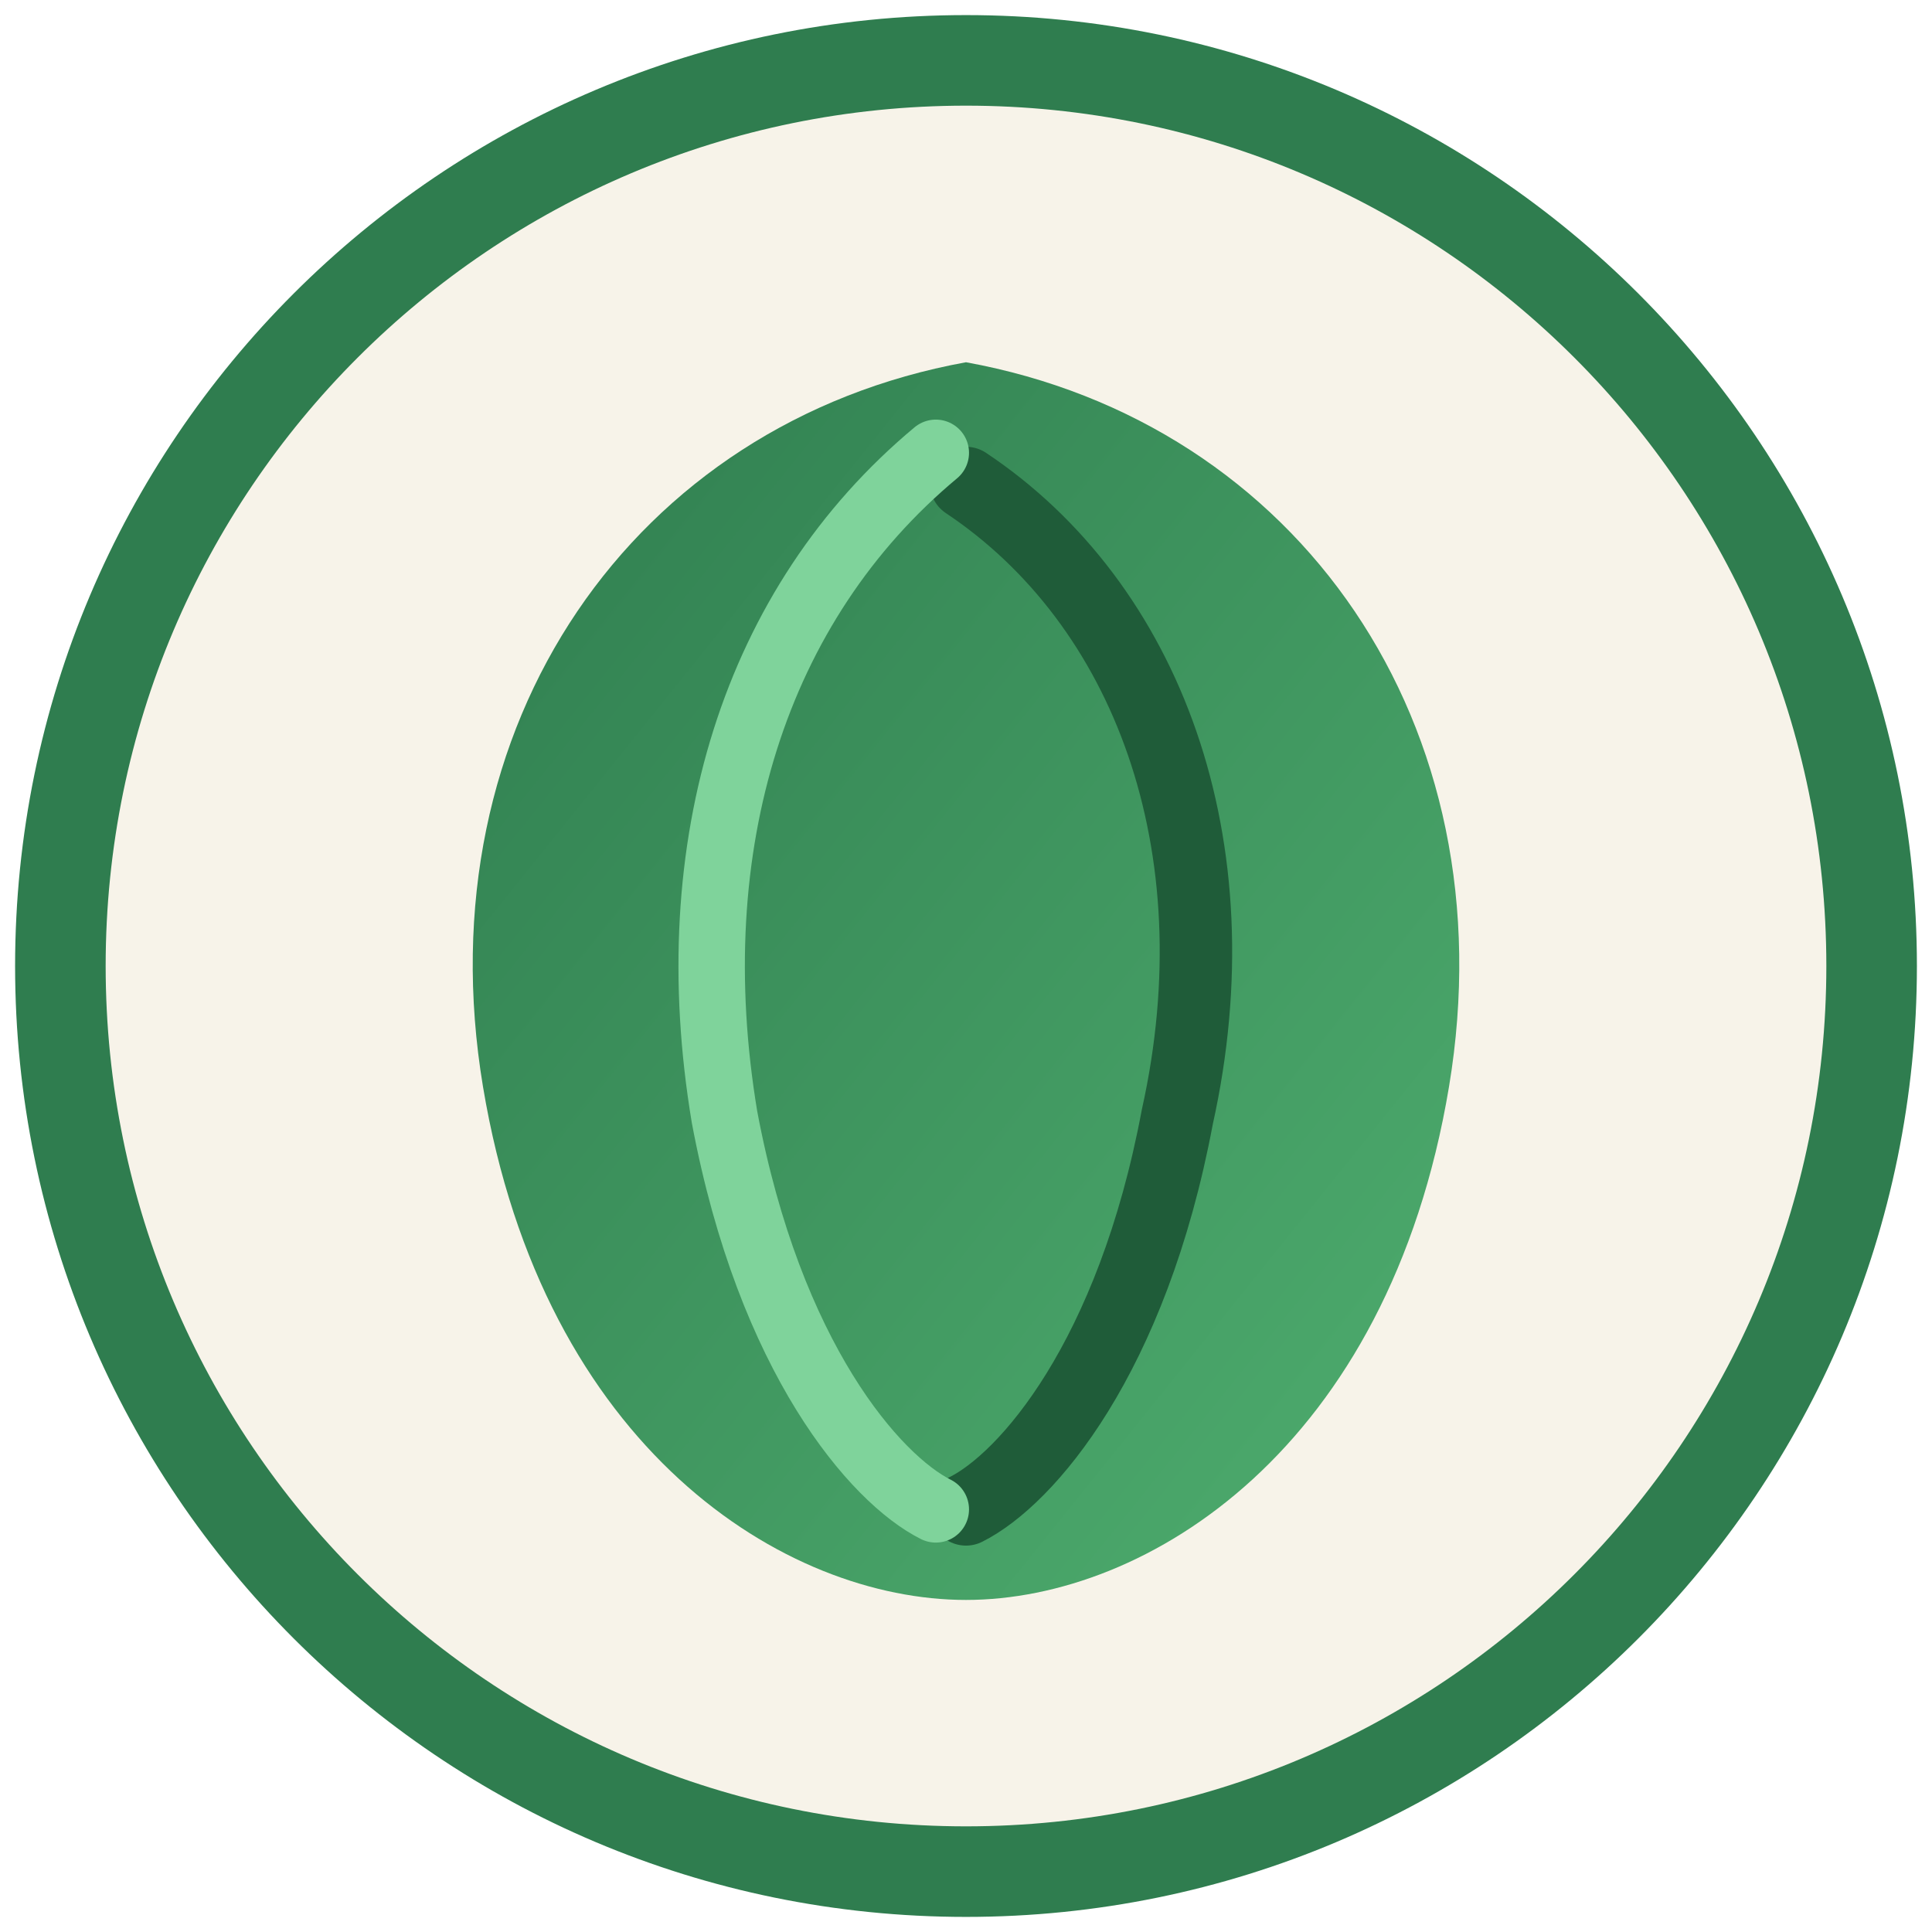
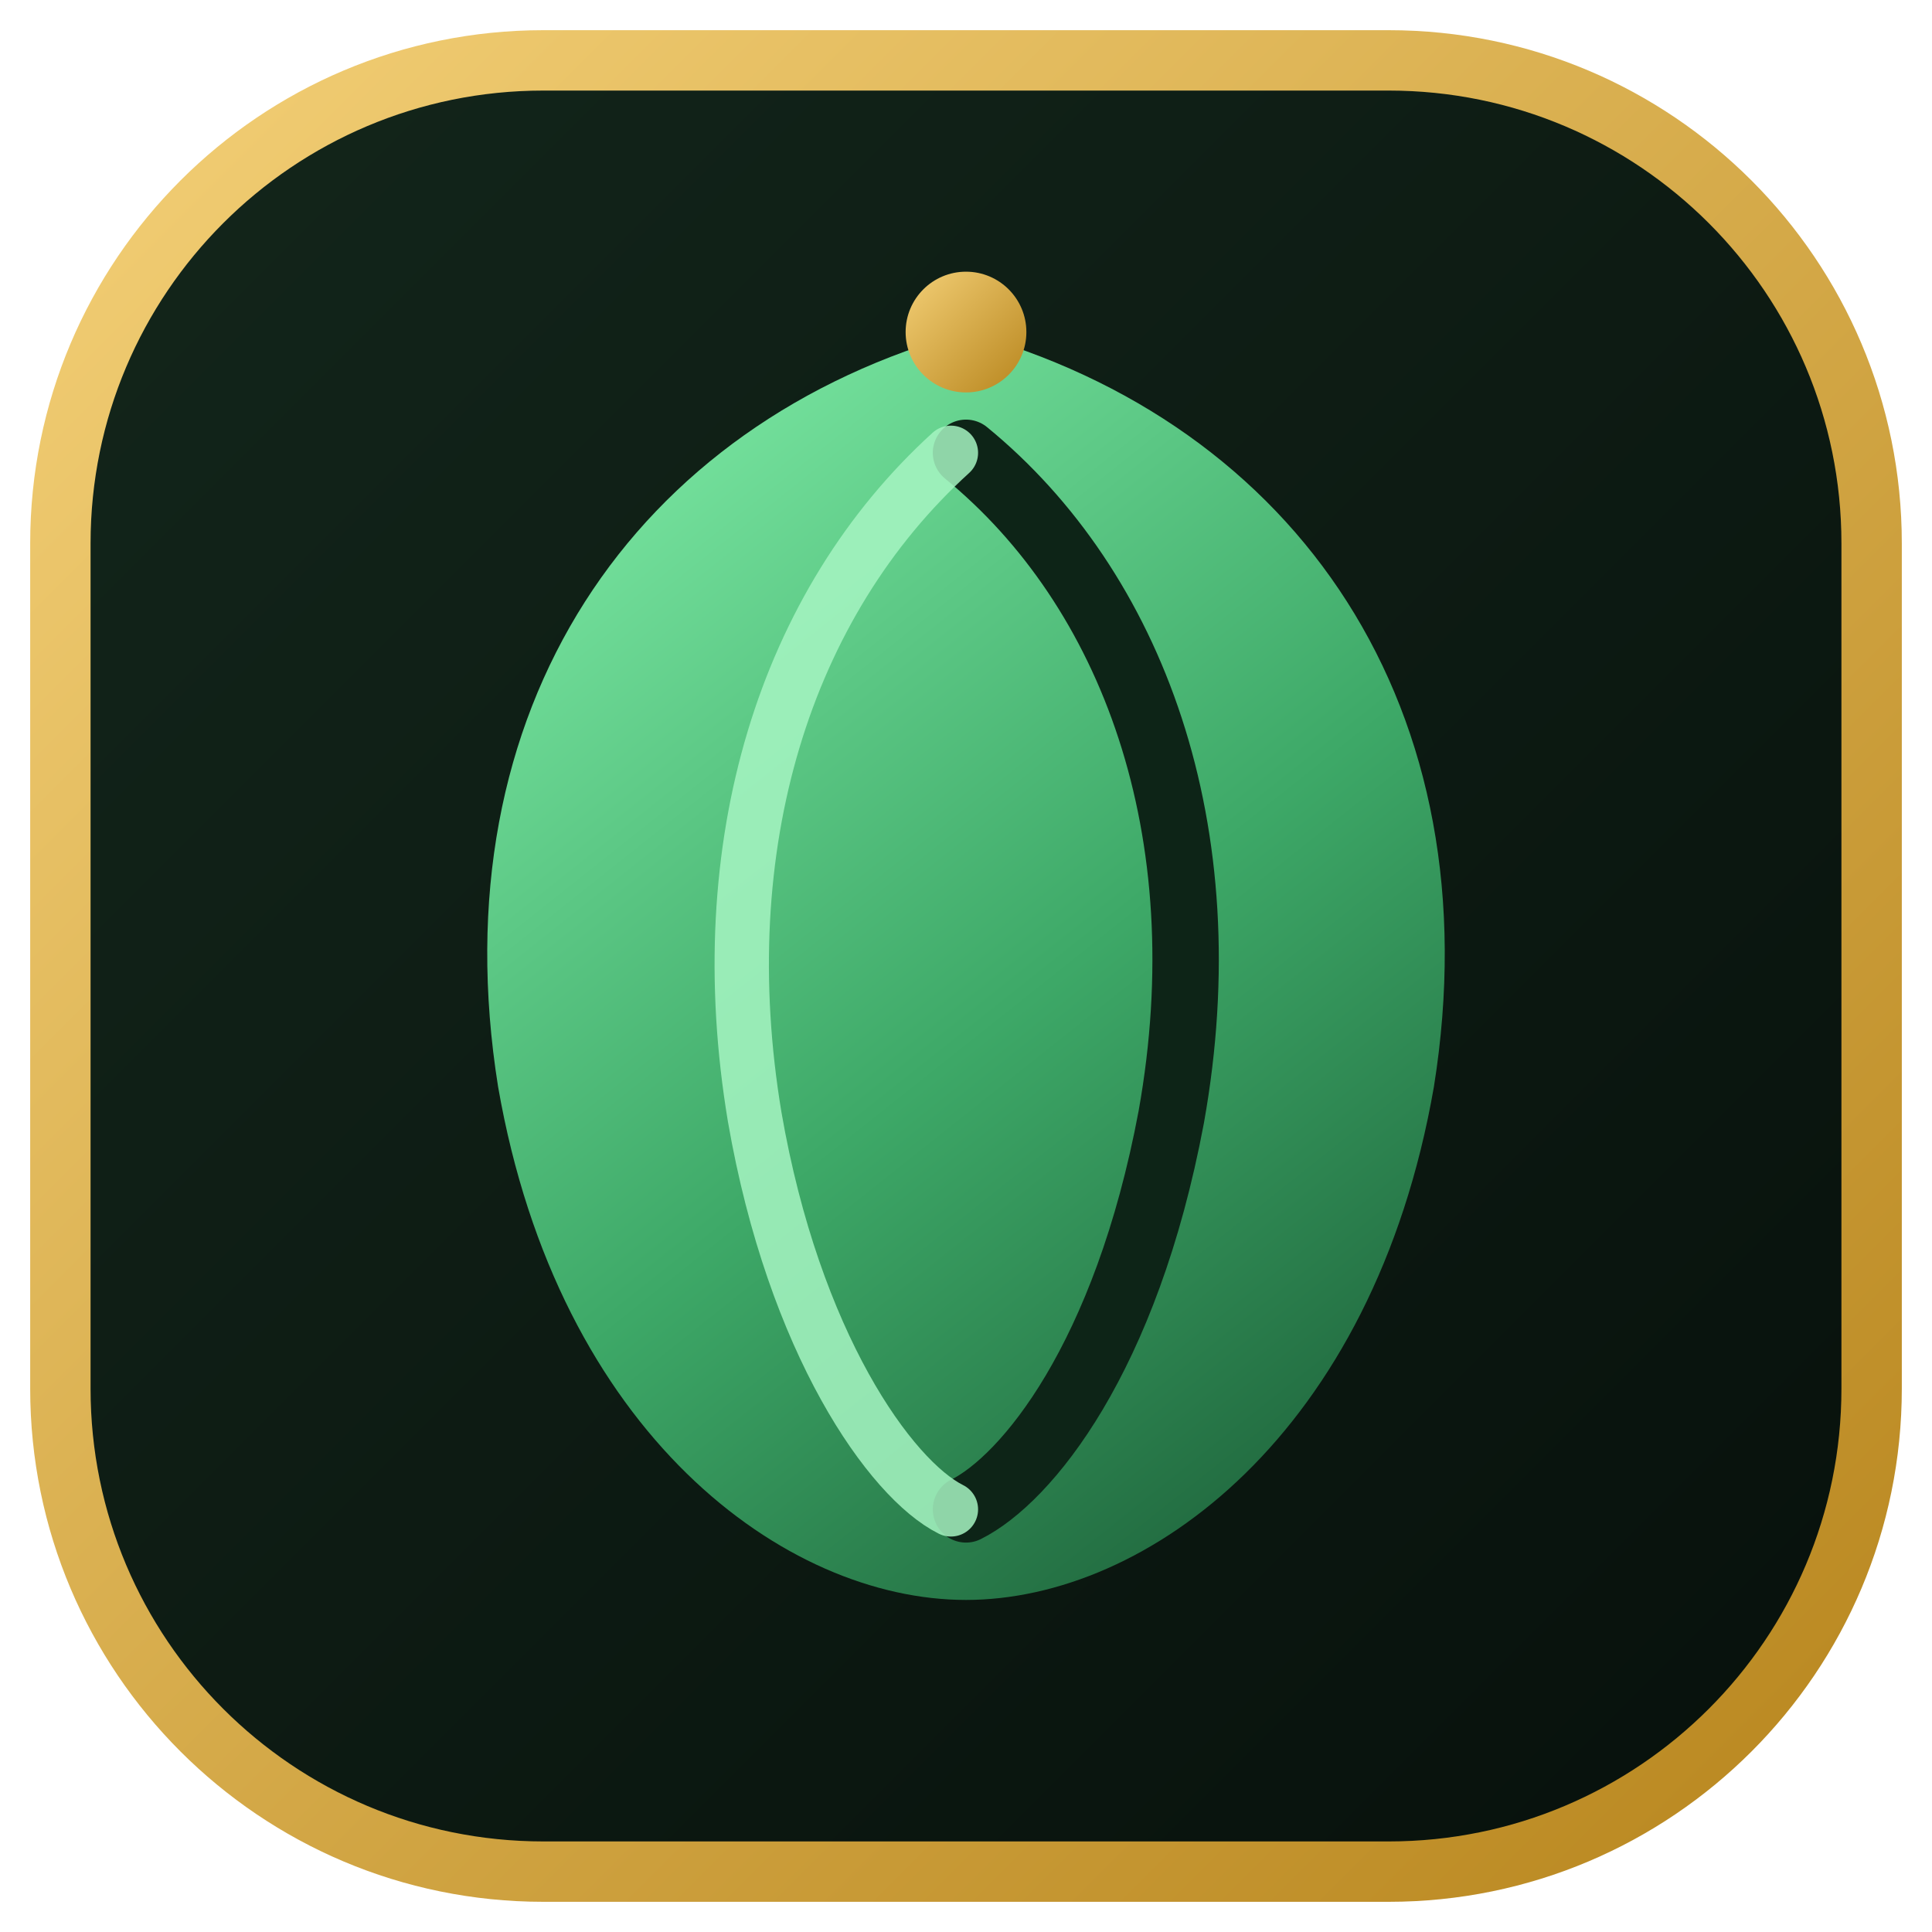
<svg xmlns="http://www.w3.org/2000/svg" viewBox="0 0 64 64" width="64" height="64">
  <defs>
-     <linearGradient id="g" x1="0" y1="0" x2="1" y2="1">
-       <stop offset="0" stop-color="#2f7d4f" />
-       <stop offset="1" stop-color="#4fae6f" />
+     <linearGradient id="mgz-bg" x1="0" y1="0" x2="1" y2="1">
+       <stop offset="0" stop-color="#13261b" />
+       <stop offset="1" stop-color="#07100b" />
+     </linearGradient>
+     <linearGradient id="mgz-kernel" x1="0.2" y1="0" x2="0.8" y2="1">
+       <stop offset="0" stop-color="#7be8a3" />
+       <stop offset="0.55" stop-color="#3da867" />
+       <stop offset="1" stop-color="#1e633b" />
+     </linearGradient>
+     <linearGradient id="mgz-gold" x1="0" y1="0" x2="1" y2="1">
+       <stop offset="0" stop-color="#f3cf76" />
+       <stop offset="1" stop-color="#b8861e" />
    </linearGradient>
  </defs>
-   <circle cx="32" cy="32" r="30" fill="#f7f3e9" stroke="#2f7d4f" stroke-width="3" />
-   <path d="M32 12 C43 14 50 24 48 36 C46 48 38 53 32 53 C26 53 18 48 16 36 C14 24 21 14 32 12 Z" fill="url(#g)" />
-   <path d="M32 16 C38 20 41 28 39 37 C37.5 45 34 49 32 50" fill="none" stroke="#1f5c39" stroke-width="2.4" stroke-linecap="round" />
-   <path d="M31 15 C25 20 22.5 28 24 37 C25.5 45 29 49 31 50" fill="none" stroke="#7fd39b" stroke-width="2.2" stroke-linecap="round" />
+   <rect x="2" y="2" width="60" height="60" rx="16" fill="url(#mgz-bg)" stroke="url(#mgz-gold)" stroke-width="2" />
+   <path d="M32 11 C43 14 49.5 23.5 47.5 36 C45.5 47.5 38 53 32 53 C26 53 18.5 47.5 16.5 36 C14.5 23.5 21 14 32 11 Z" fill="url(#mgz-kernel)" />
+   <path d="M32 15 C37.5 19.5 40.5 27.5 38.8 37 C37.3 45 34 49 32 50" fill="none" stroke="#0d2417" stroke-width="2.2" stroke-linecap="round" />
+   <path d="M31.5 15 C26 20 23.5 28 25 37 C26.3 44.5 29.5 49 31.5 50" fill="none" stroke="#a6f5c2" stroke-width="1.8" stroke-linecap="round" opacity="0.85" />
+   <circle cx="32" cy="11" r="2" fill="url(#mgz-gold)" />
</svg>
